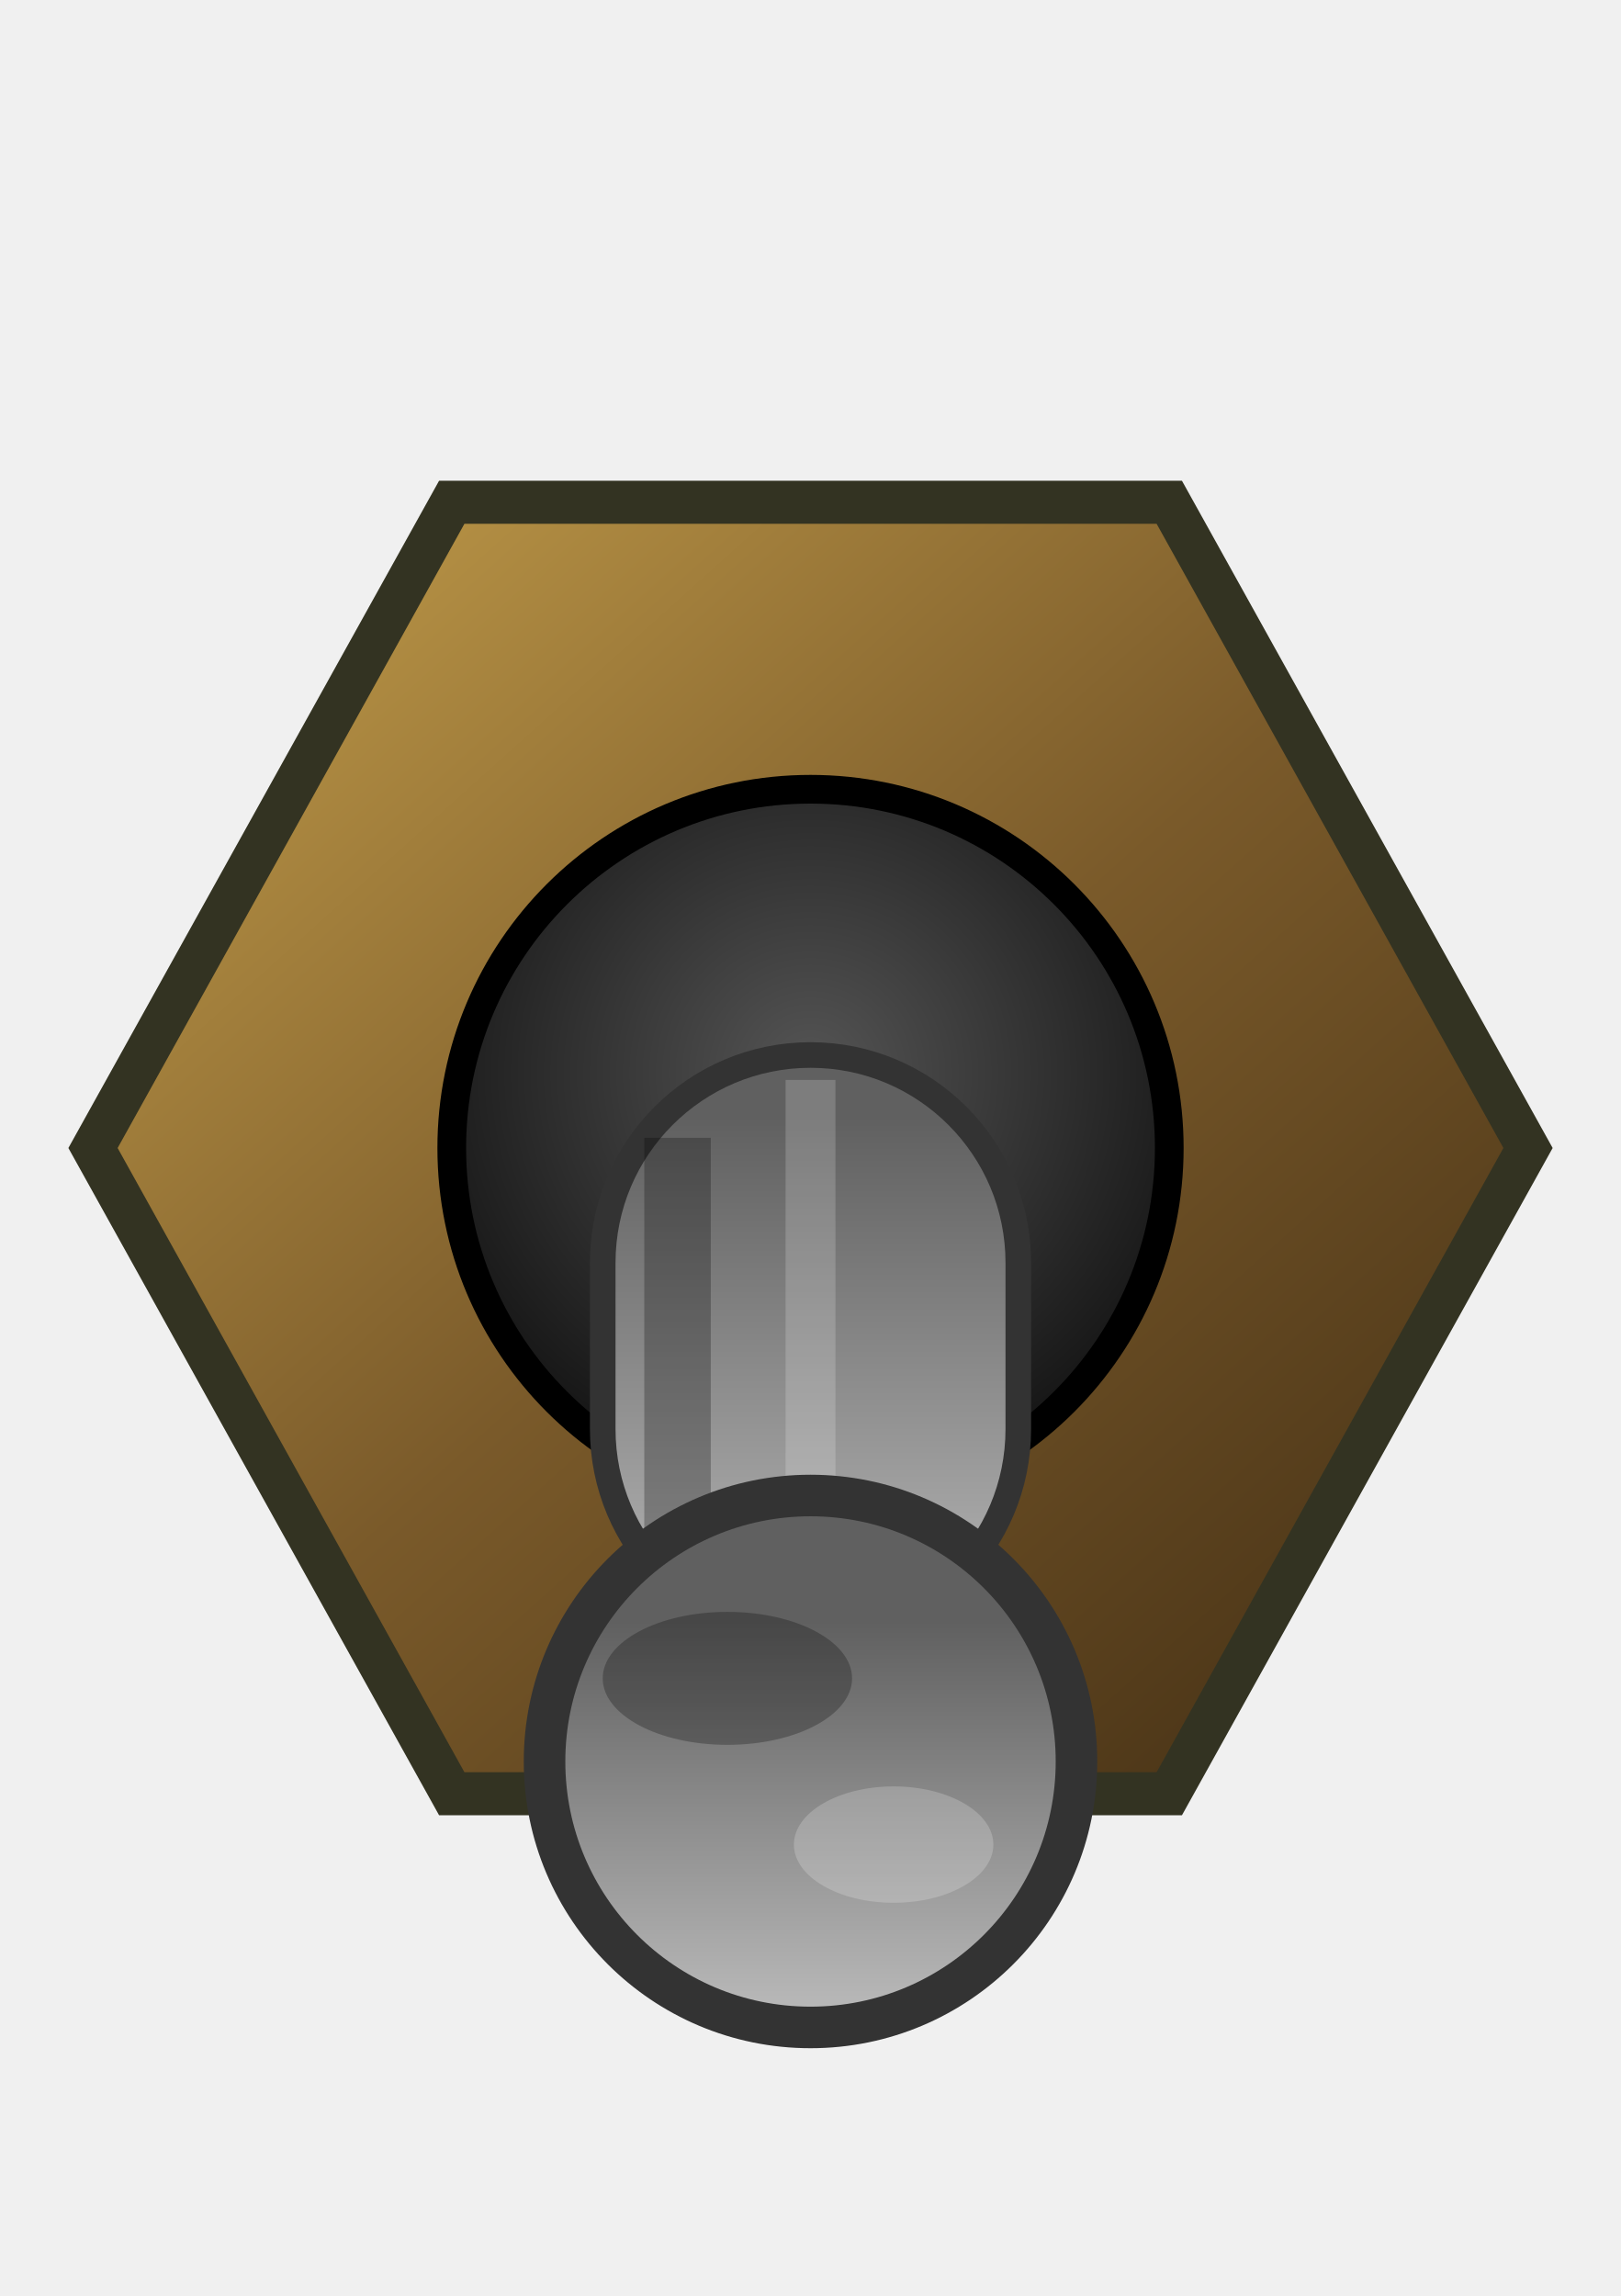
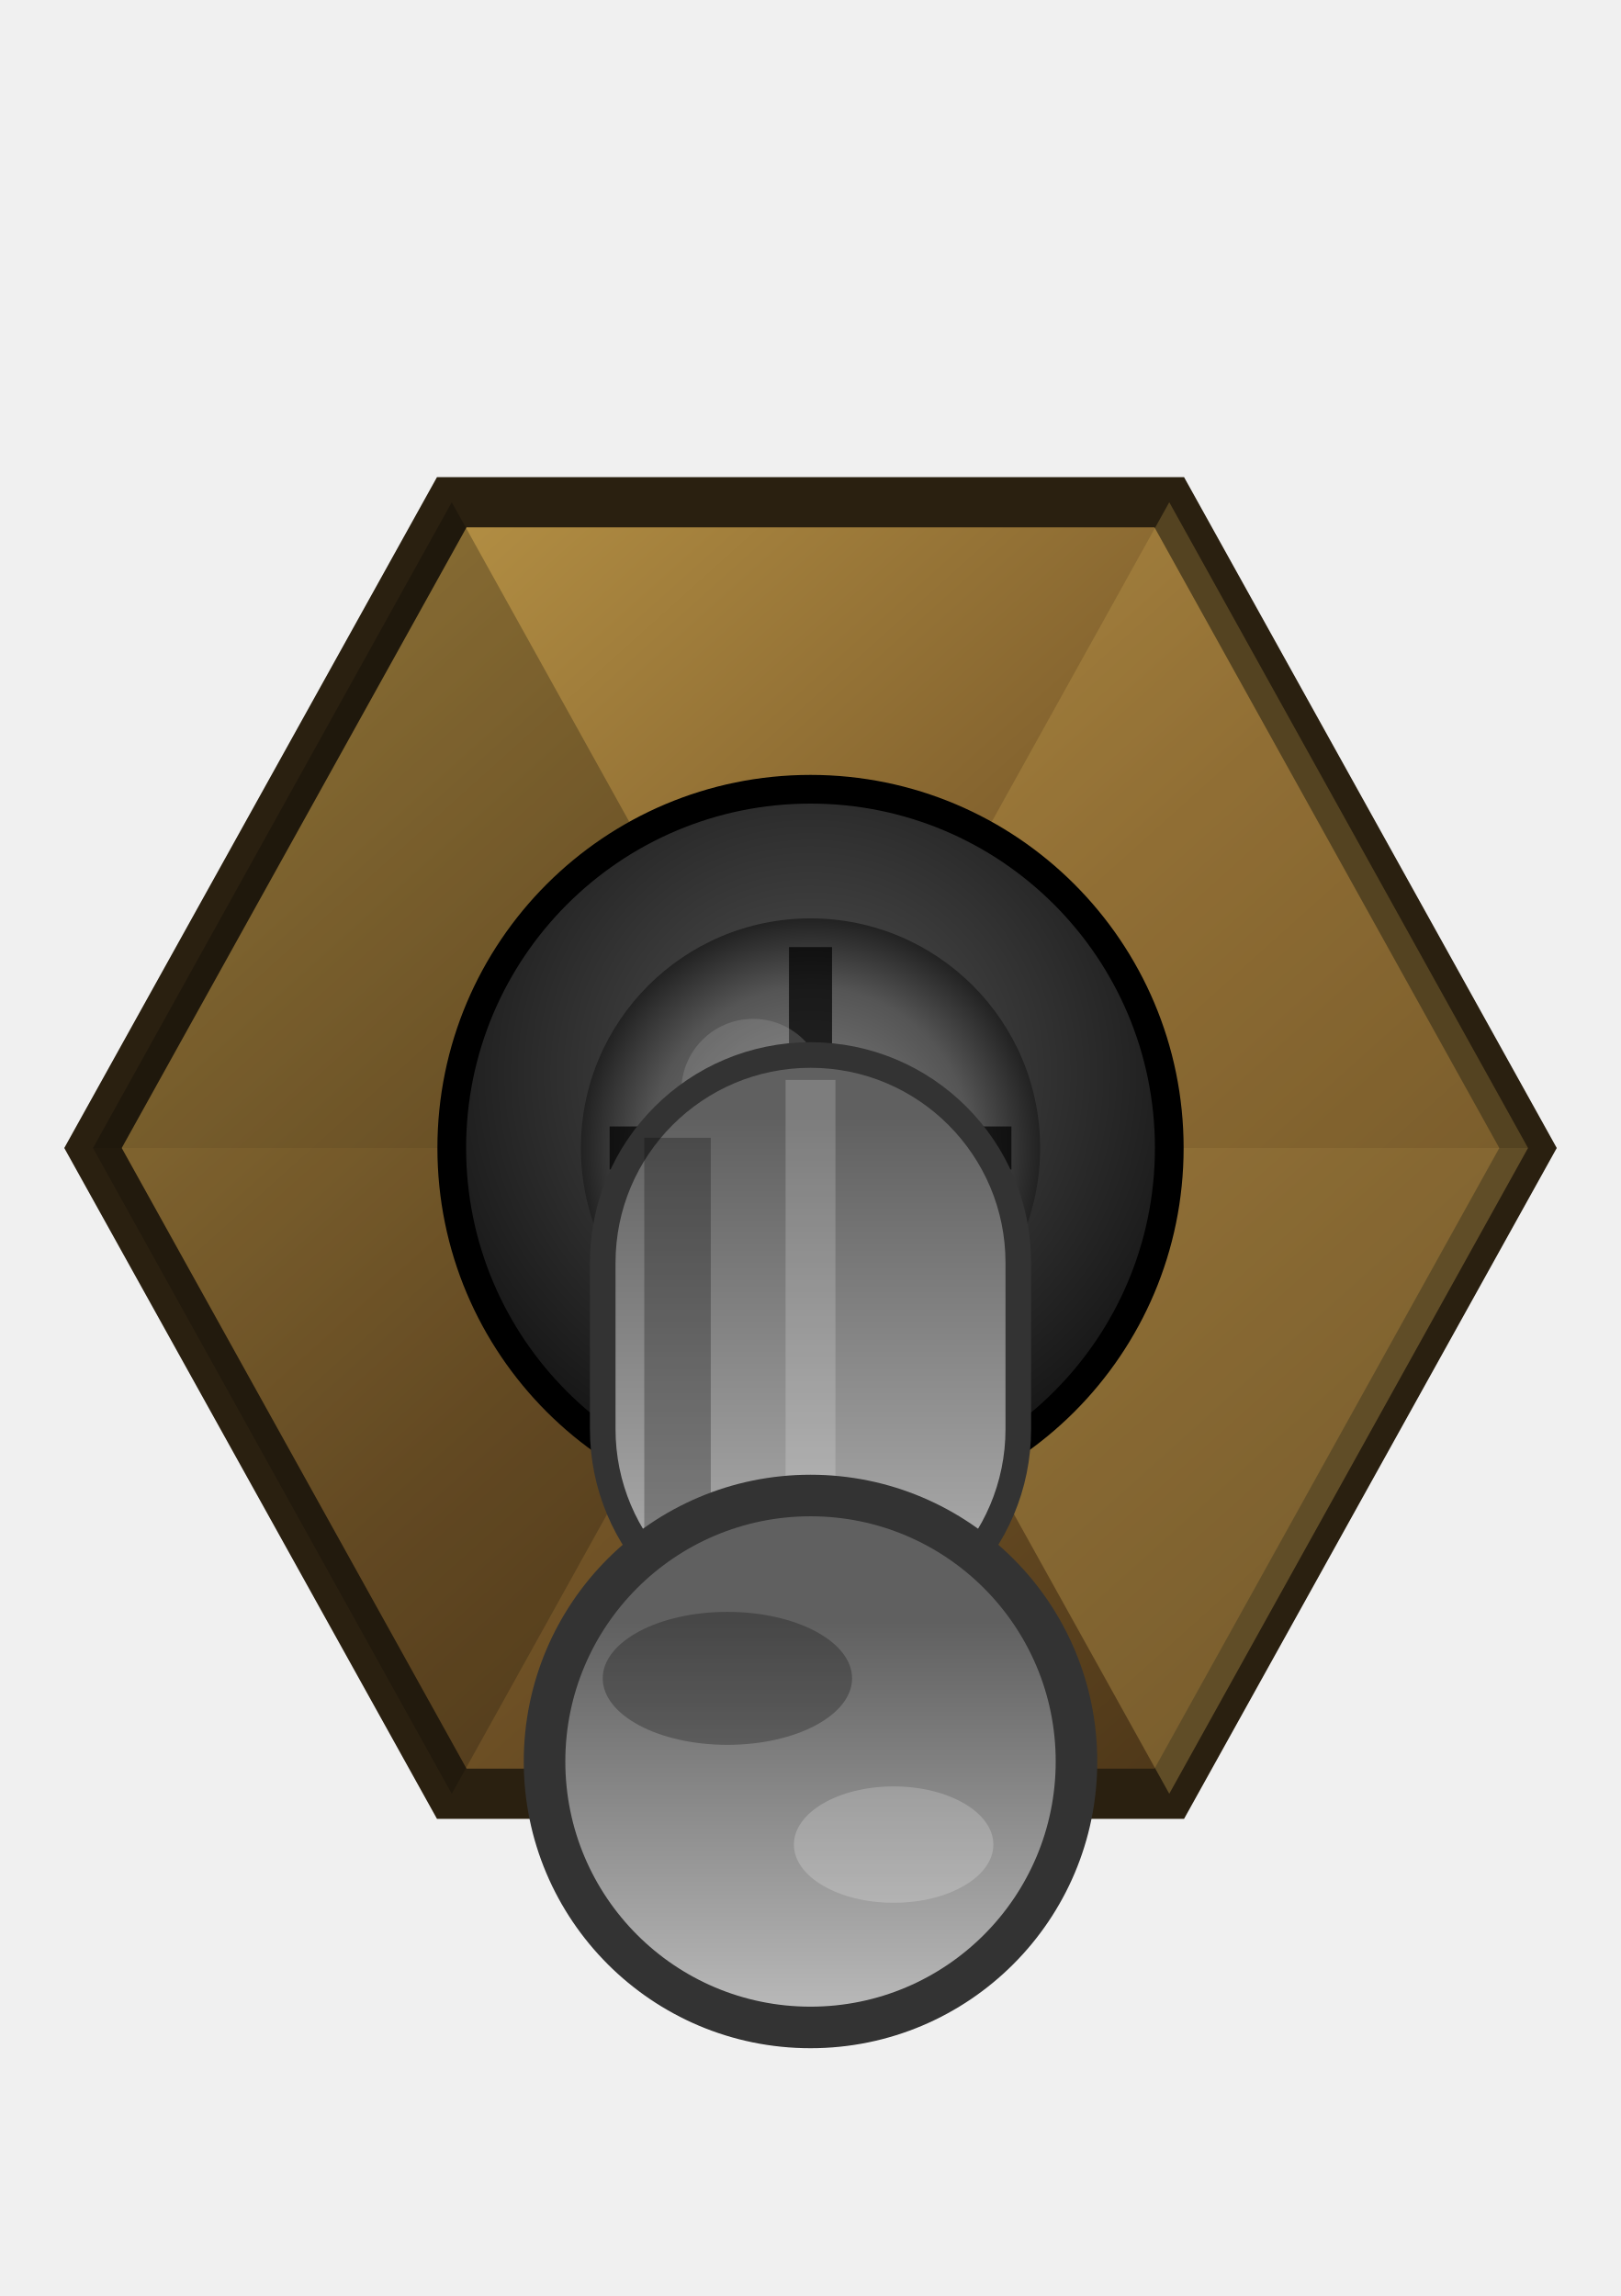
<svg xmlns="http://www.w3.org/2000/svg" xmlns:xlink="http://www.w3.org/1999/xlink" width="22.592" height="32.0" viewBox="0 0 22.592 32.0" version="1.1" id="svg21">
  <defs id="defs16">
    <radialGradient id="washerGrad" cx="-5.76" cy="-5.76" r="20.16" fx="-5.76" fy="-5.76" gradientUnits="userSpaceOnUse" gradientTransform="scale(0.7844575)">
      <stop offset="0%" stop-color="#444" id="stop1" />
      <stop offset="100%" stop-color="#111" id="stop2" />
    </radialGradient>
    <radialGradient id="bezelInner" cx="2.26" cy="4.52" r="18.08" fx="2.26" fy="4.52" gradientUnits="userSpaceOnUse">
      <stop offset="0%" stop-color="#333" id="stop3" />
      <stop offset="100%" stop-color="#000" id="stop4" />
    </radialGradient>
    <linearGradient id="brassNut" x1="-9.808" y1="-9.808" x2="9.808" y2="9.808" gradientTransform="scale(1.054595,0.9482313)" gradientUnits="userSpaceOnUse">
      <stop offset="0%" stop-color="#c9a34d" id="stop5" />
      <stop offset="50%" stop-color="#7a5a2a" id="stop6" />
      <stop offset="100%" stop-color="#3d2a12" id="stop7" />
    </linearGradient>
    <radialGradient id="bushingGrad" cx="0" cy="-1.04" r="6.24" fx="0" fy="-1.04" gradientUnits="userSpaceOnUse">
      <stop offset="0%" stop-color="#555" id="stop8" />
      <stop offset="100%" stop-color="#111" id="stop9" />
    </radialGradient>
    <linearGradient id="shaftGrad" x1="0" y1="0" x2="0" y2="1">
      <stop offset="0%" stop-color="#d4d4d4" id="stop10" />
      <stop offset="100%" stop-color="#606060" id="stop11" />
    </linearGradient>
    <linearGradient id="tipGrad" x1="0" y1="0" x2="0" y2="1">
      <stop offset="0%" stop-color="#fafafa" id="stop12" />
      <stop offset="20%" stop-color="#d7d7d7" id="stop13" />
      <stop offset="50%" stop-color="#7a7a7a" id="stop14" />
      <stop offset="80%" stop-color="#dcdcdc" id="stop15" />
      <stop offset="100%" stop-color="#ffffff" id="stop16" />
    </linearGradient>
    <linearGradient xlink:href="#shaftGrad" id="linearGradient21" x1="-2.846" y1="-8.753" x2="-2.846" y2="-3.062" gradientTransform="matrix(0.7204078,0,0,1.45903,0,0.2248247)" gradientUnits="userSpaceOnUse" />
    <linearGradient xlink:href="#shaftGrad" id="linearGradient22" x1="-3.05" y1="-17.05" x2="-3.05" y2="-10.95" gradientUnits="userSpaceOnUse" gradientTransform="translate(0,0.6294328)" />
  </defs>
  <g id="toggle" transform="translate(11.29619,16.0)">
    <circle r="7.8" fill="url(#bezelInner)" stroke="#000000" stroke-opacity="0.5" stroke-width="0.28" id="circle17" cx="0" cy="0" style="fill:url(#bezelInner)" />
    <circle cx="0" cy="0" r="8.1" fill="none" stroke="#666666" stroke-width="0.18" opacity="0.25" id="circle11" />
    <defs id="defs18">
      <radialGradient id="seatShadow" cx="0" cy="0" r="6.6" gradientUnits="userSpaceOnUse">
        <stop offset="0%" stop-color="#000" stop-opacity="0.22" id="stop17" />
        <stop offset="100%" stop-color="#000" stop-opacity="0" id="stop18" />
      </radialGradient>
    </defs>
    <circle cx="0" cy="0" r="6.4" fill="url(#seatShadow)" opacity="0.65" id="circle18" style="fill:url(#seatShadow)" />
-     <polygon points="10,0 5,9 -5,9 -10,0 -5,-9 5,-9 " fill="url(#brassNut)" stroke="#333322" stroke-width="0.6" id="polygon17" style="fill:url(#brassNut)" />
+     <polygon points="10,0 5,9 -5,9 -10,0 -5,-9 5,-9 " fill="url(#brassNut)" stroke="#2a2010" stroke-width="0.7" id="polygon17" style="fill:url(#brassNut)" />
+     <polygon points="10,0 5,9 0,0" fill="#e0b75e" opacity="0.3" id="facetHigh1" />
+     <polygon points="5,-9 10,0 0,0" fill="#d4ac52" opacity="0.25" id="facetHigh2" />
+     <polygon points="-10,0 -5,-9 0,0" fill="#000000" opacity="0.25" id="facetShadow1" />
+     <polygon points="-5,9 -10,0 0,0" fill="#000000" opacity="0.2" id="facetShadow2" />
    <circle r="5" fill="url(#bushingGrad)" stroke="#000000" stroke-width="0.4" id="circle19" cx="0" cy="0" style="fill:url(#bushingGrad)" />
+     <defs id="screwDefs">
+       <radialGradient id="screwHead" cx="0" cy="0" r="3.2" gradientUnits="userSpaceOnUse">
+         <stop offset="0%" stop-color="#888" />
+         <stop offset="70%" stop-color="#555" />
+         <stop offset="100%" stop-color="#222" />
+       </radialGradient>
+     </defs>
+     <circle cx="0" cy="0" r="3.2" fill="url(#screwHead)" id="screwHeadCircle" />
+     <rect x="-0.3" y="-2.8" width="0.6" height="5.6" fill="#000000" opacity="0.7" id="phillipsV" />
+     <rect x="-2.8" y="-0.3" width="5.6" height="0.6" fill="#000000" opacity="0.7" id="phillipsH" />
+     <circle cx="-0.8" cy="-0.8" r="1.0" fill="#aaaaaa" opacity="0.25" id="screwHighlight" />
    <g id="lever" transform="matrix(-1.158384,0,0,-1.158384,0,-5.350447)">
      <rect x="-2.5" y="-10.5" width="5.0" height="7.0" rx="2.5" fill="url(#shaftGrad)" stroke="#333333" stroke-width="0.308" id="rect18" style="fill:url(#linearGradient21)" />
      <rect x="-0.3" y="-10.2" width="0.6" height="6.4" fill="#ffffff" opacity="0.18" id="rect19" />
      <rect x="1.2" y="-10.2" width="0.8" height="5.704" fill="#000000" opacity="0.26" id="stemShadow" style="stroke-width:0.944" />
      <circle cx="0" cy="-12" fill="url(#shaftGrad)" stroke="#333333" stroke-width="0.5" id="ellipse19" style="fill:url(#linearGradient22)" r="3.2" />
      <ellipse cx="-1" cy="-13" rx="1.2" ry="0.7" fill="#ffffff" opacity="0.2" id="ellipse20" />
      <ellipse cx="1" cy="-11" rx="1.5" ry="0.8" fill="#000000" opacity="0.26" id="ellipse21" />
    </g>
  </g>
</svg>
